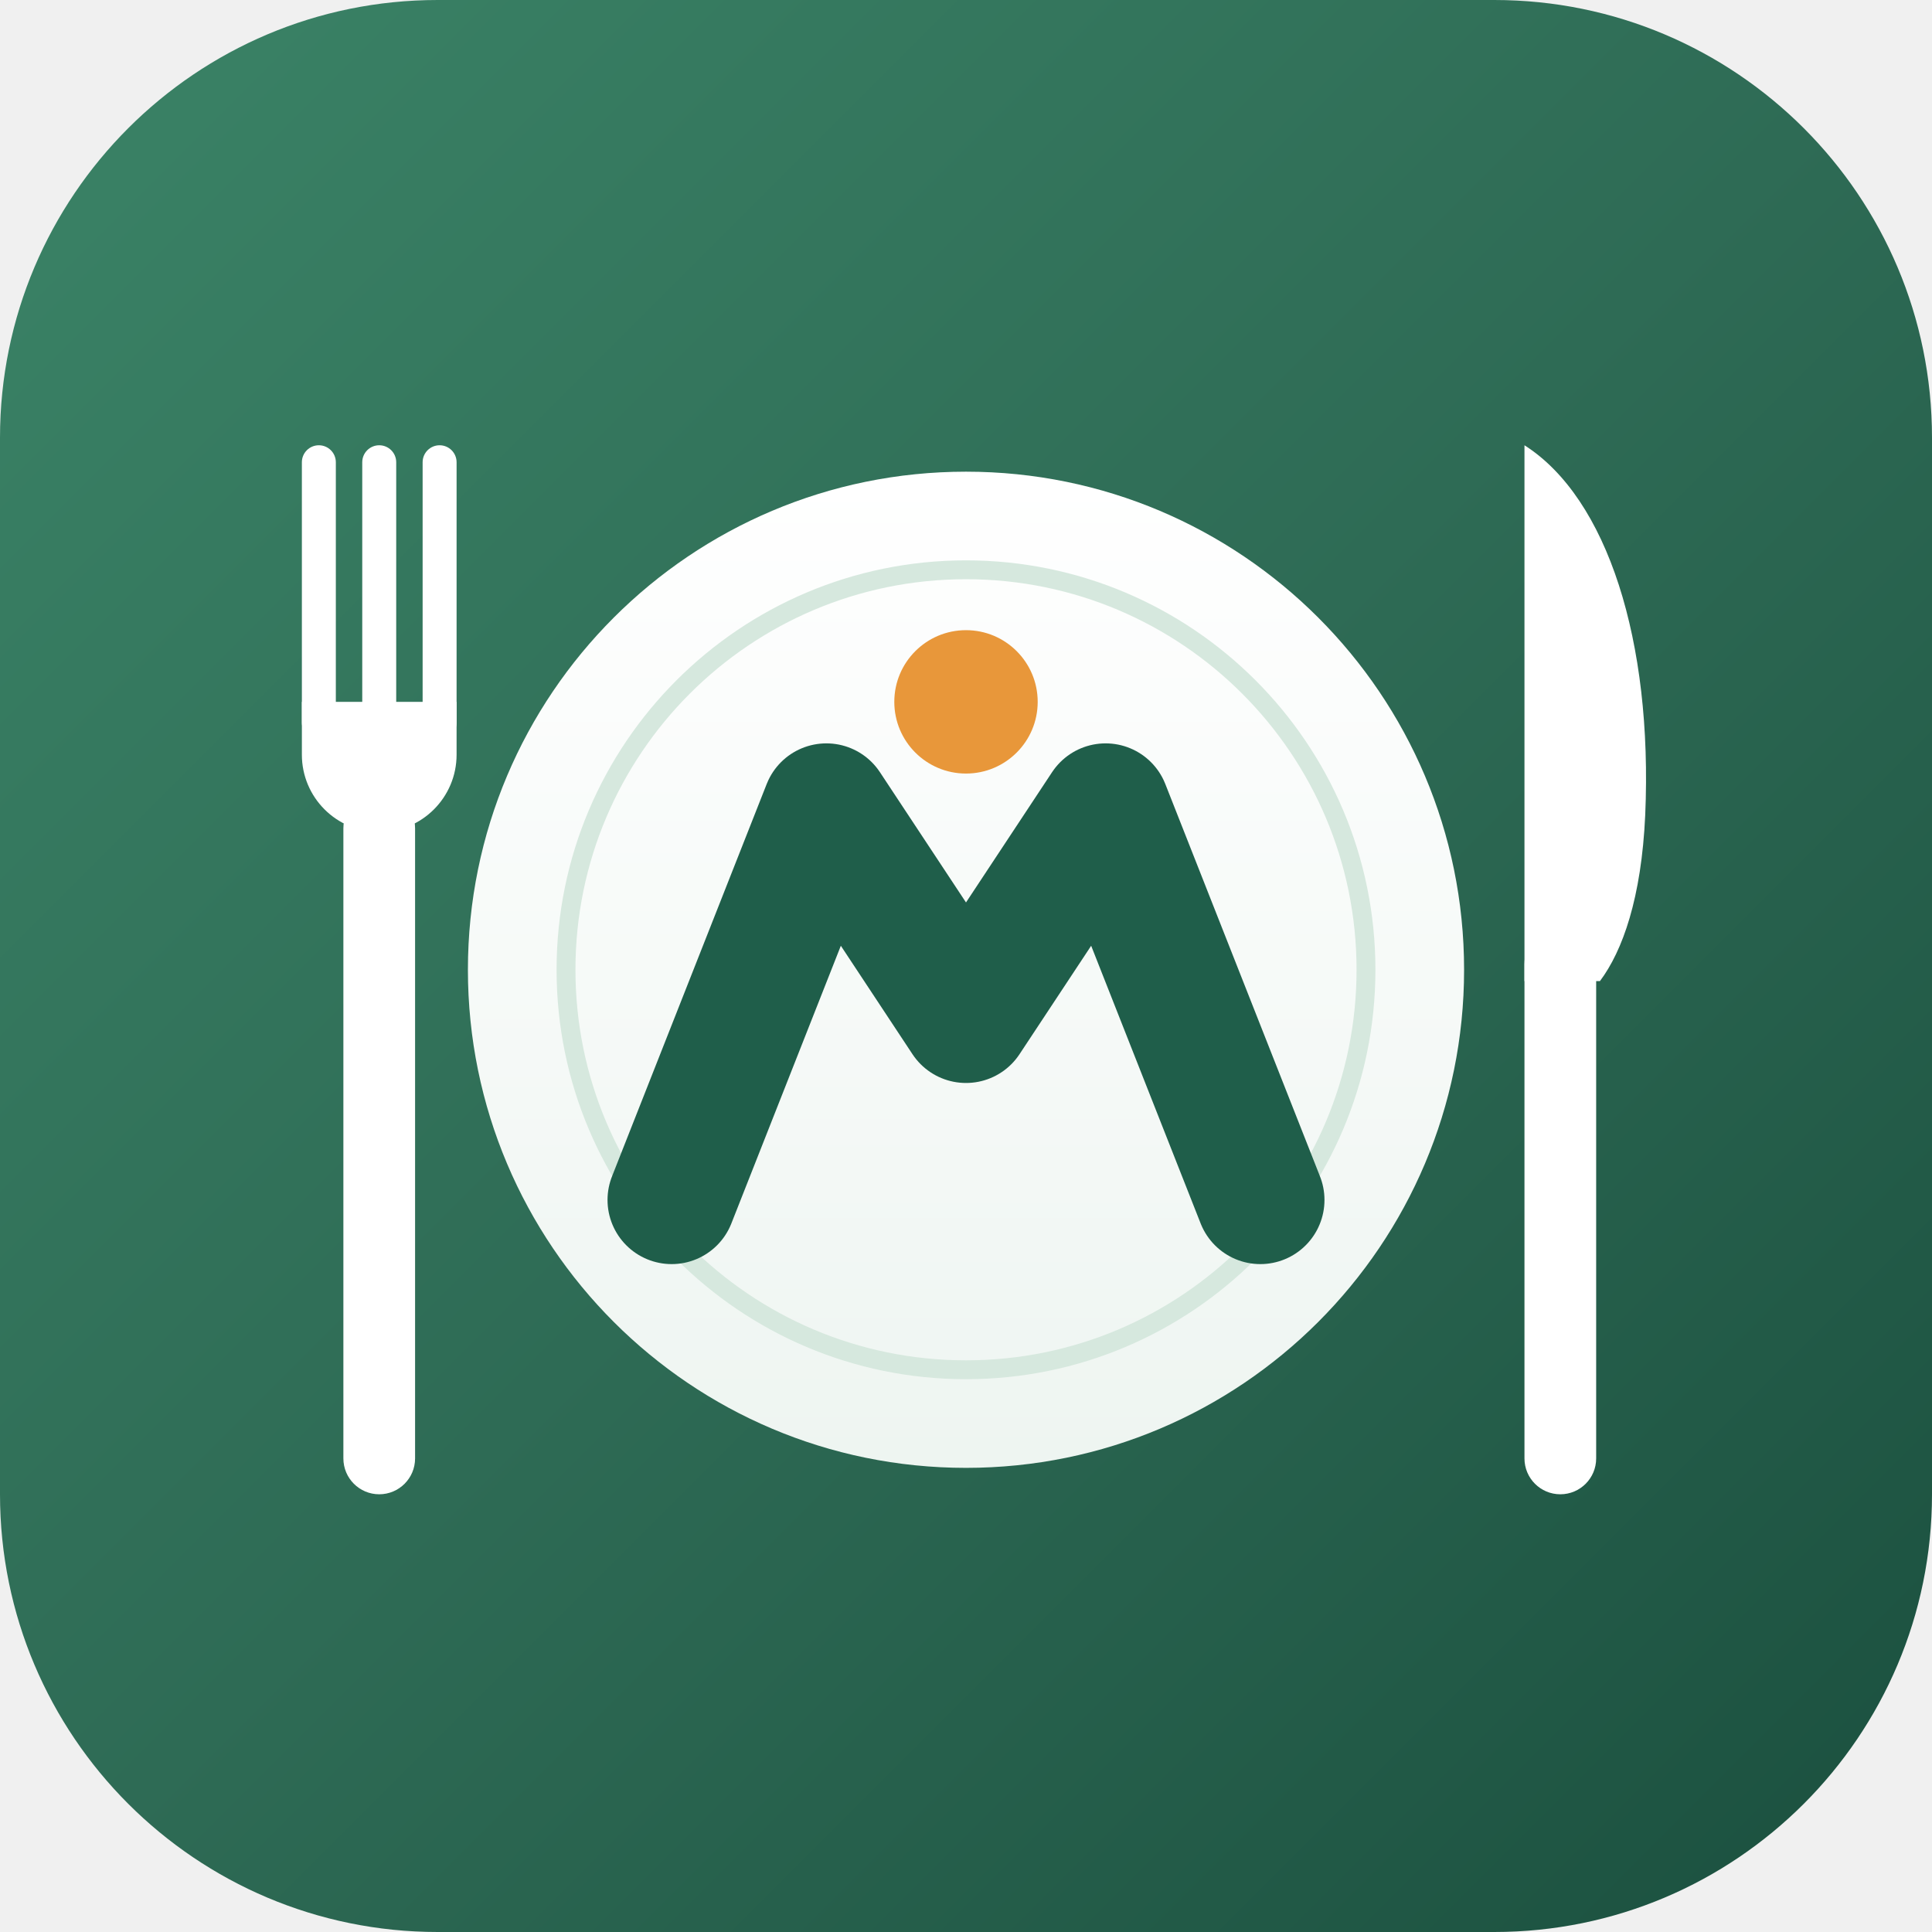
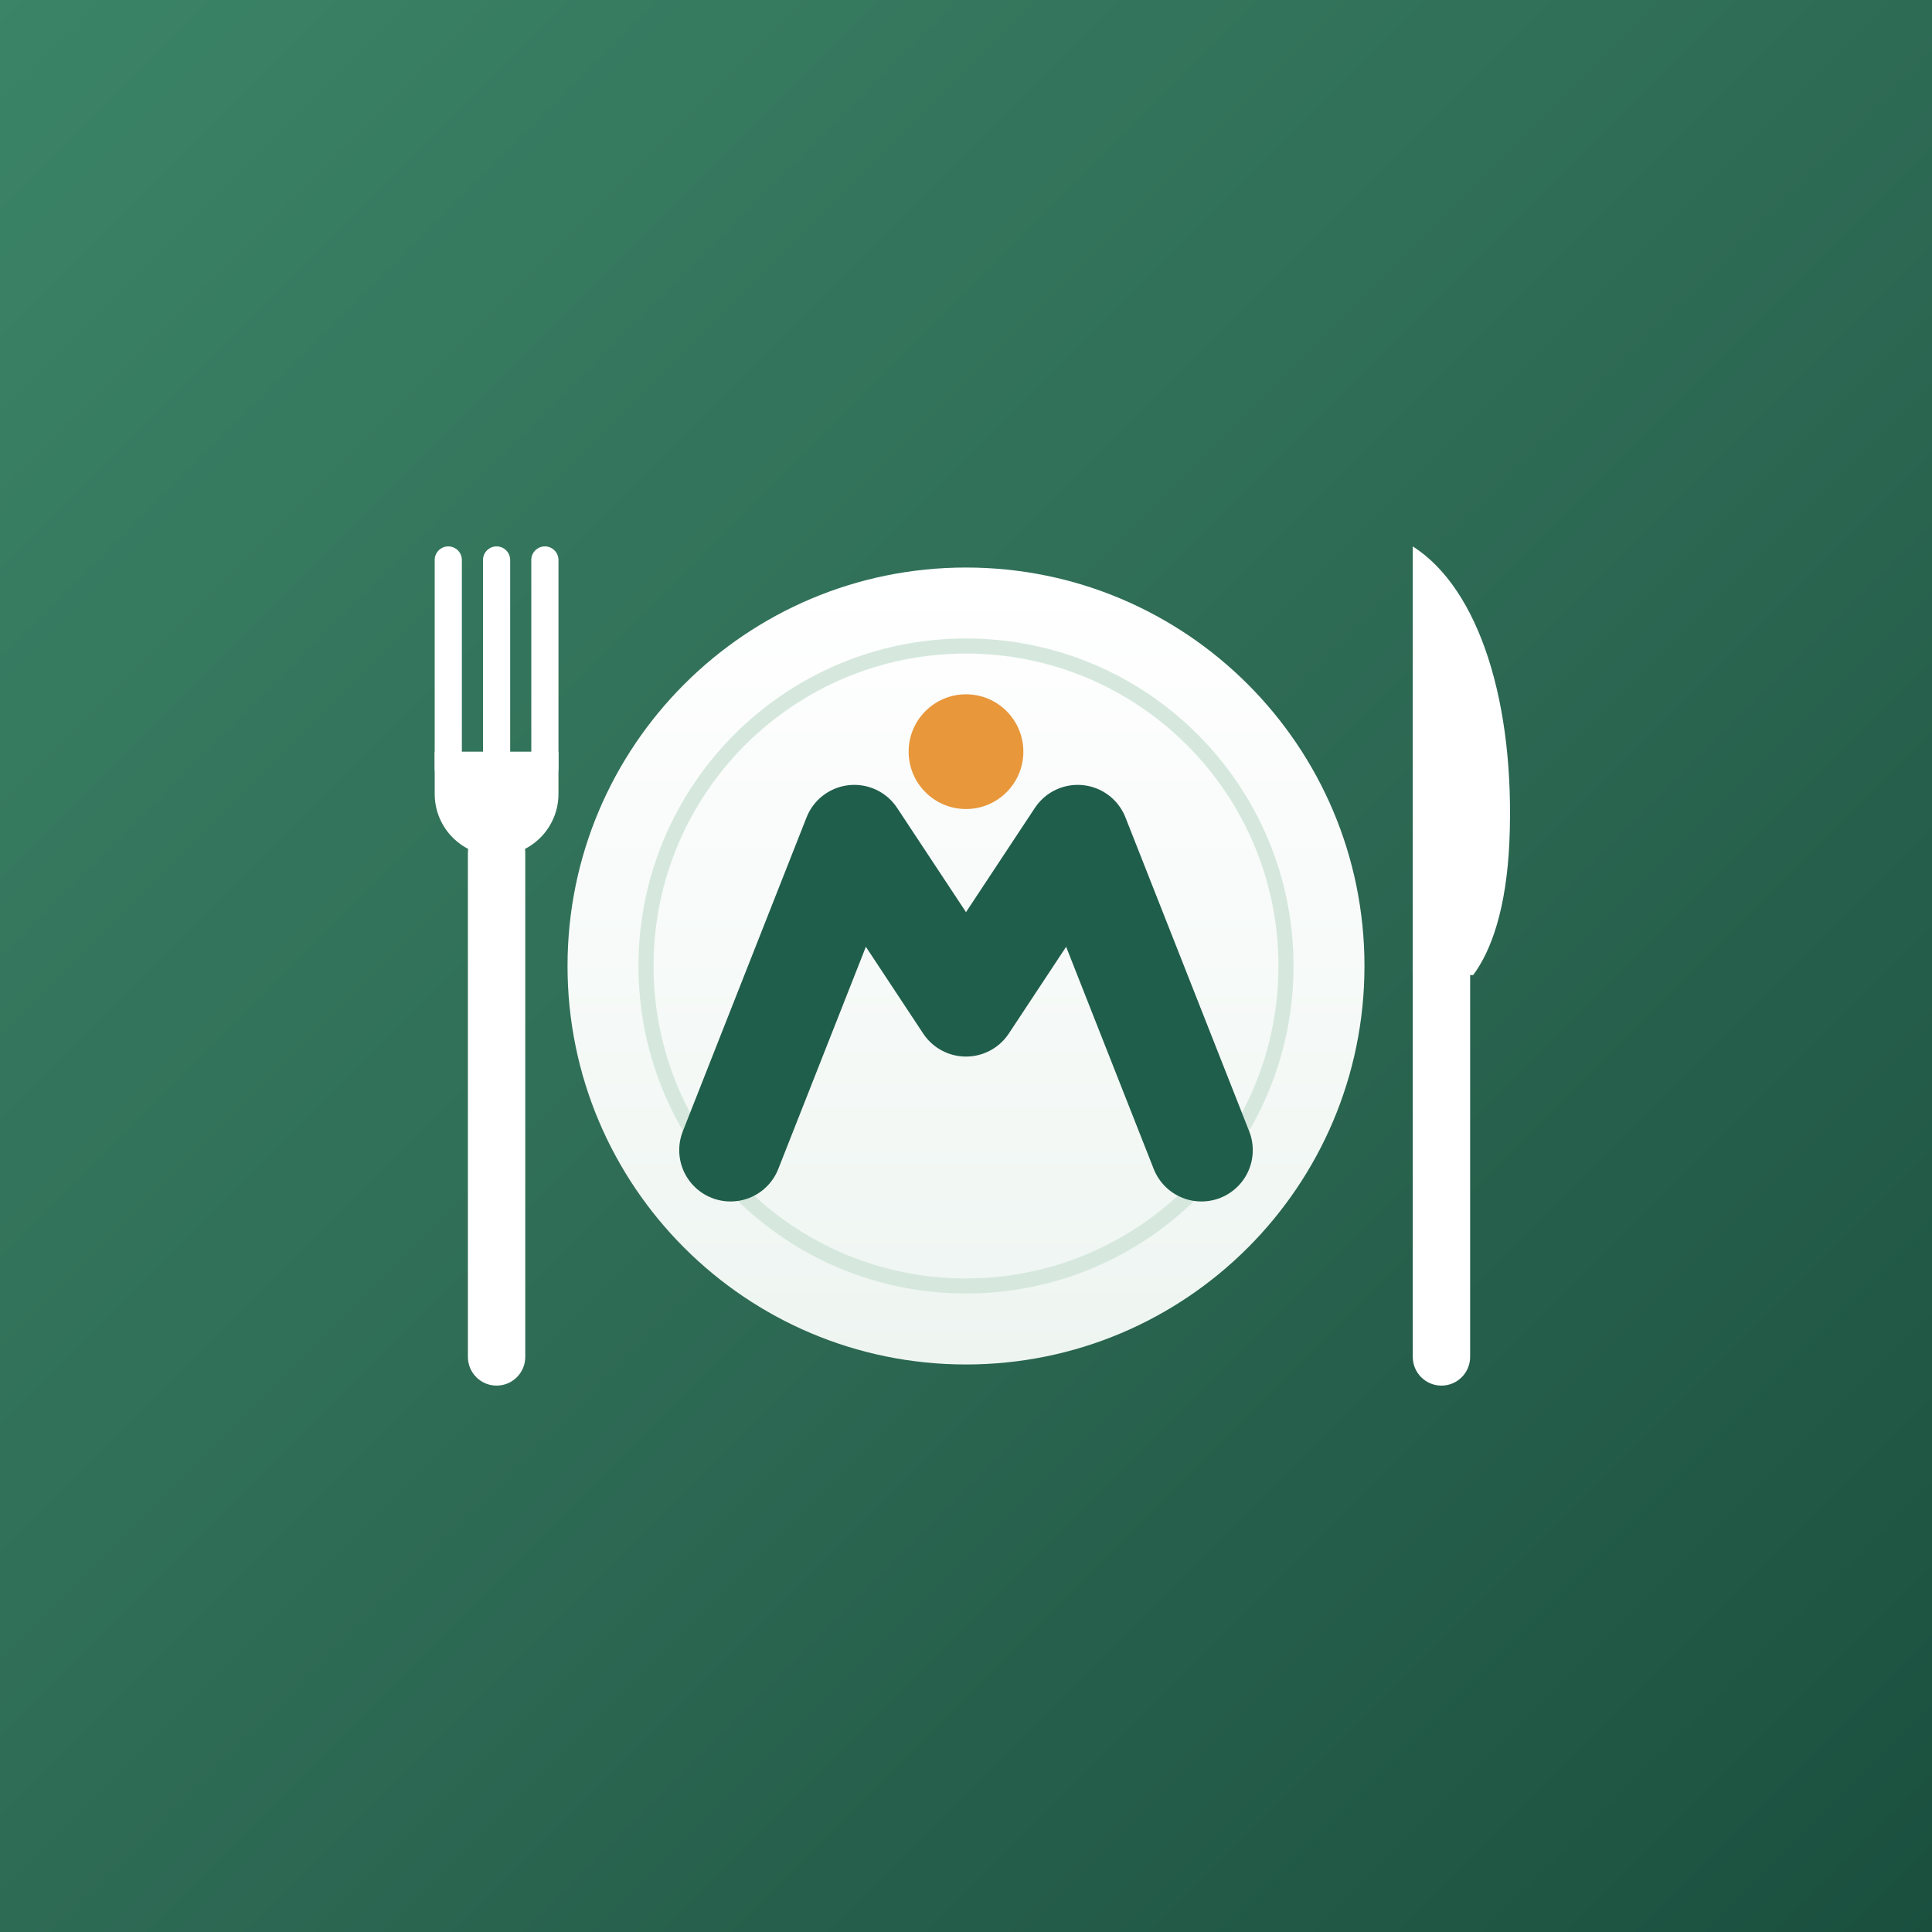
<svg xmlns="http://www.w3.org/2000/svg" viewBox="0 0 512 512">
  <defs>
    <linearGradient id="bg" x1="0" y1="0" x2="1" y2="1">
      <stop offset="0" stop-color="#3B8467" />
      <stop offset=".5" stop-color="#2E6B55" />
      <stop offset="1" stop-color="#1A4F3E" />
    </linearGradient>
    <linearGradient id="plate" x1="0" y1="0" x2="0" y2="1">
      <stop offset="0" stop-color="#FFFFFF" />
      <stop offset="1" stop-color="#EEF5F1" />
    </linearGradient>
  </defs>
-   <rect width="512" height="512" rx="116" fill="url(#bg)" />
-   <g>
+   <rect width="512" height="512" fill="url(#bg)" />
+   <g transform="translate(256 256) scale(.8) translate(-256 -257)">
    <g fill="#FFFFFF">
      <rect x="80" y="118" width="9" height="78" rx="4.5" />
      <rect x="96" y="118" width="9" height="78" rx="4.5" />
      <rect x="112" y="118" width="9" height="78" rx="4.5" />
      <path d="M80 186h41v14a20.5 20.5 0 0 1-41 0z" />
      <rect x="91" y="210" width="19" height="186" rx="9.5" />
    </g>
    <g fill="#FFFFFF">
      <path d="M404 118c22 14 34 52 32 98-1 22-6 36-12 44h-20z" />
      <rect x="404" y="246" width="19" height="150" rx="9.5" />
    </g>
    <circle cx="256" cy="257" r="132" fill="url(#plate)" />
    <circle cx="256" cy="257" r="106" fill="none" stroke="#D6E8DE" stroke-width="5" />
    <circle cx="256" cy="186" r="19" fill="#E8973A" />
    <path d="M178 318 L219 214 L256 270 L293 214 L334 318" fill="none" stroke="#1F5E4A" stroke-width="34" stroke-linecap="round" stroke-linejoin="round" />
  </g>
</svg>
